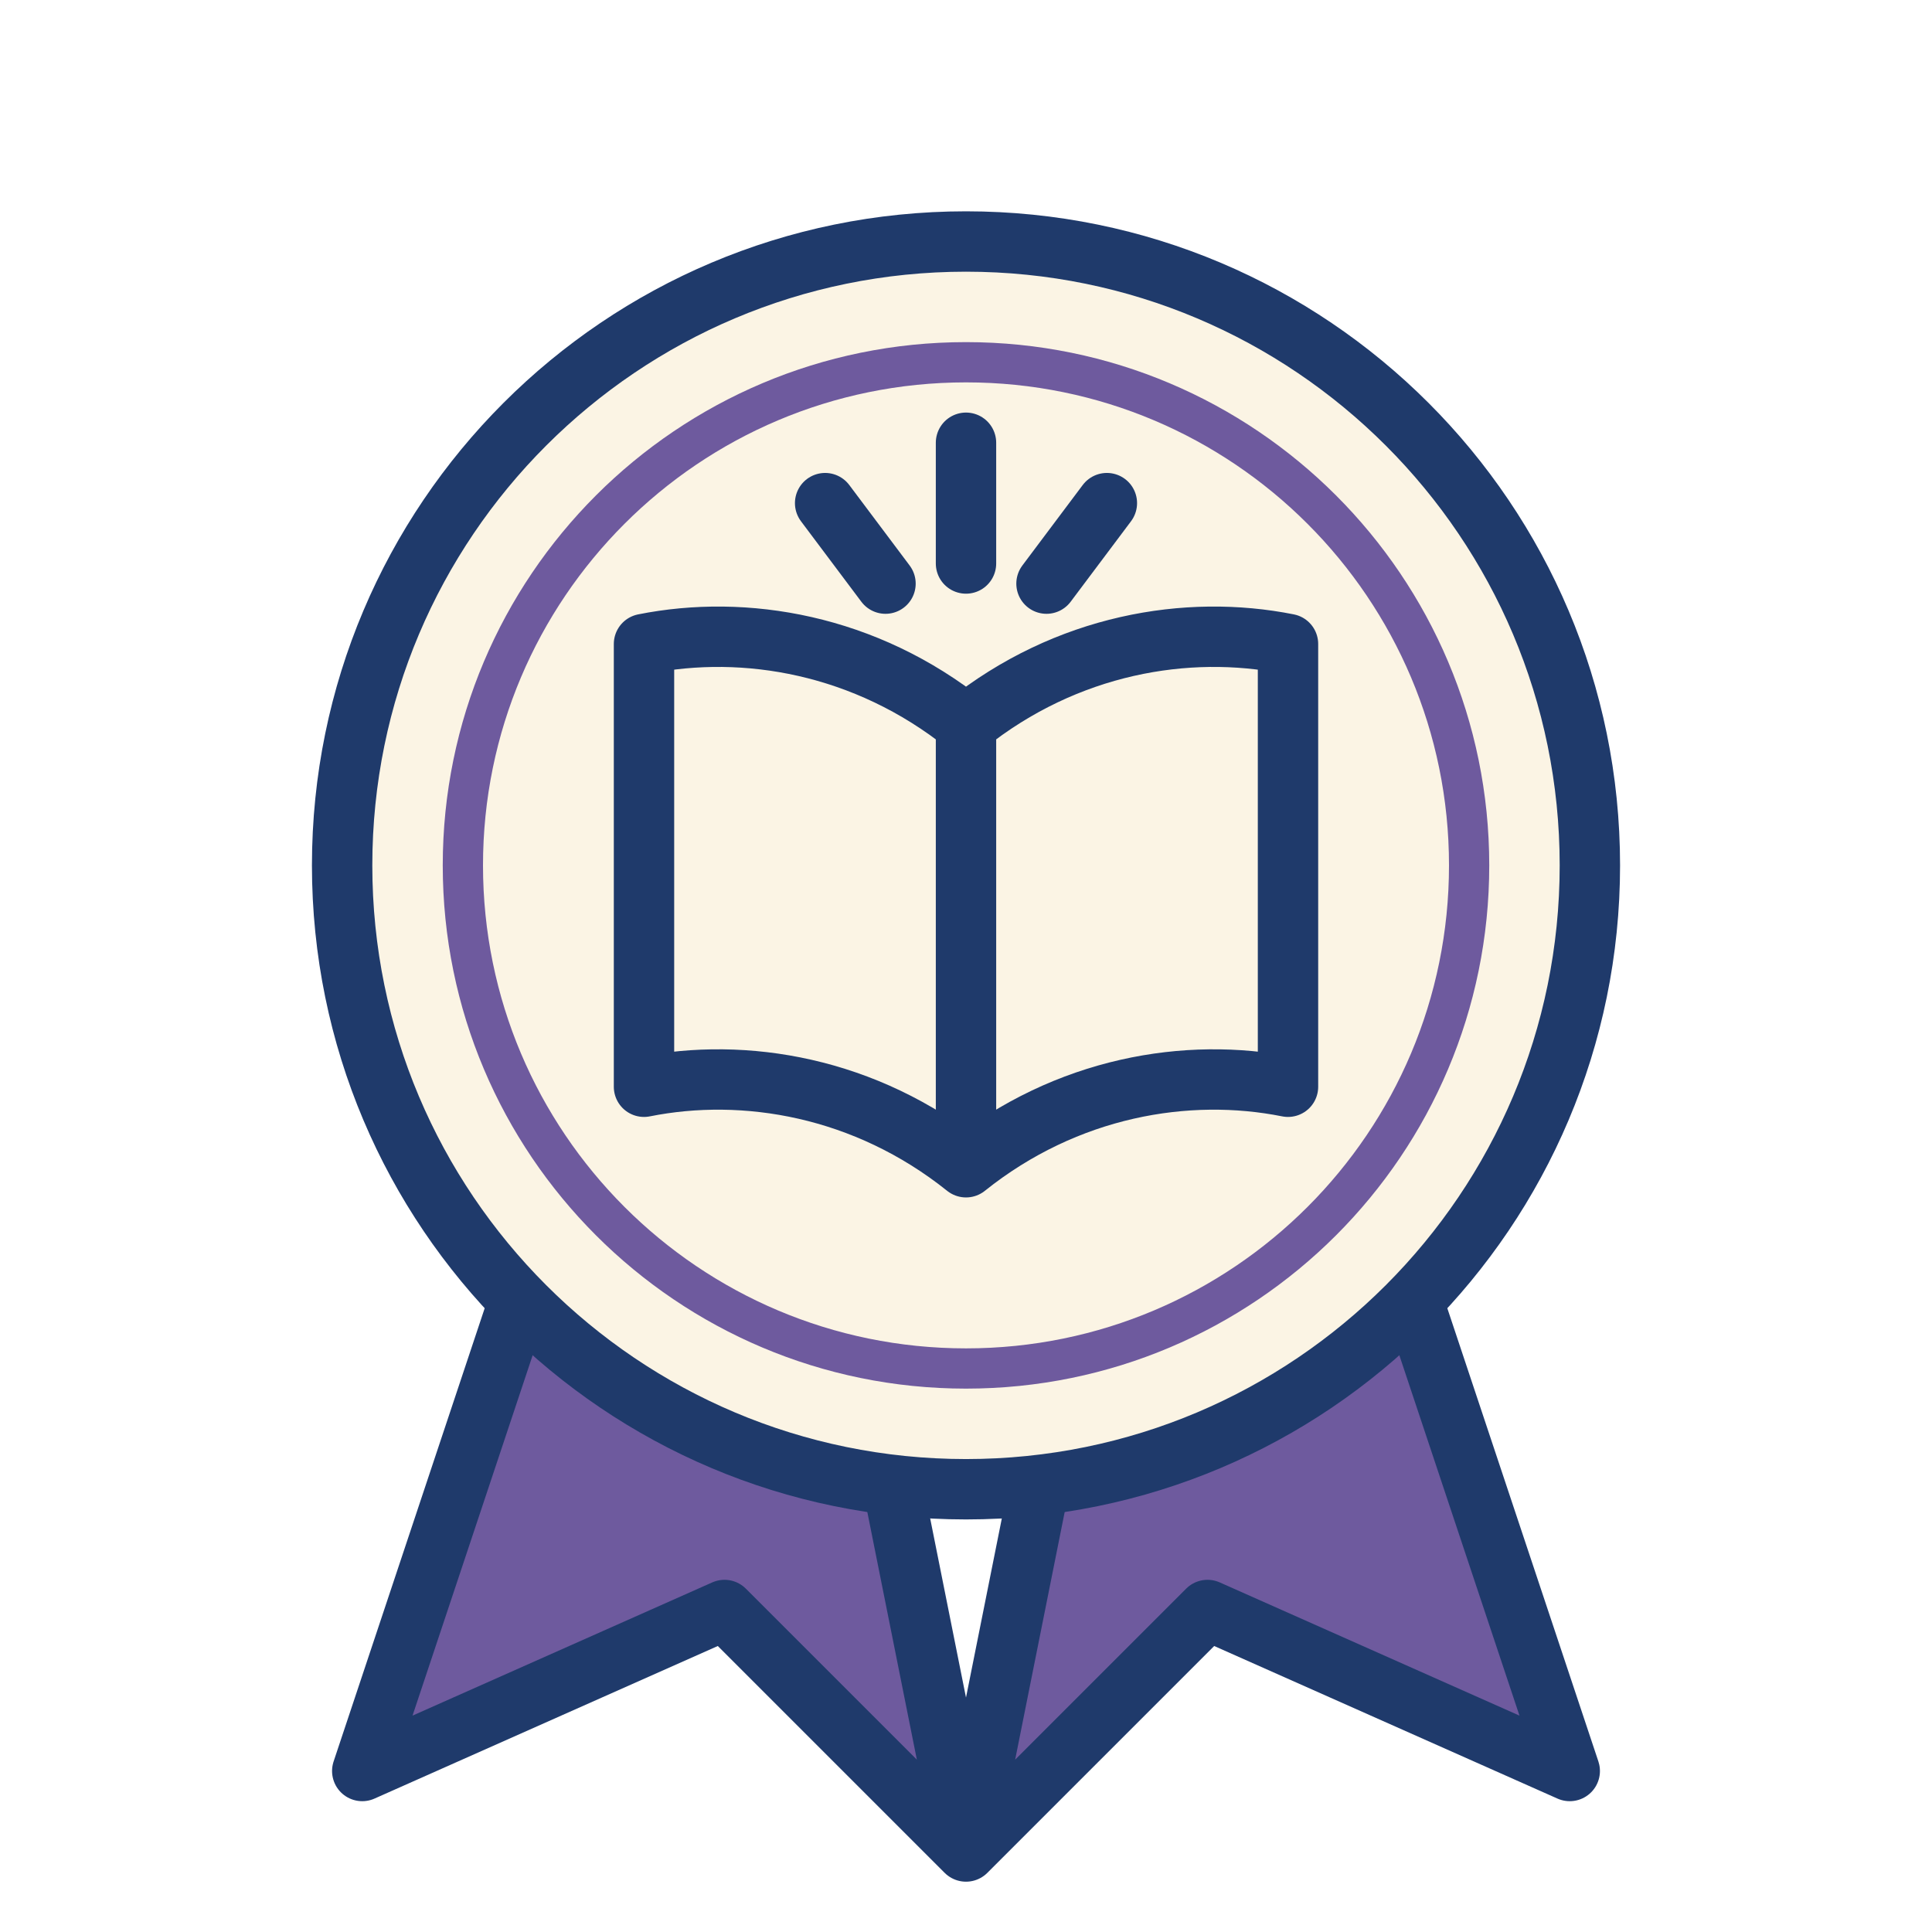
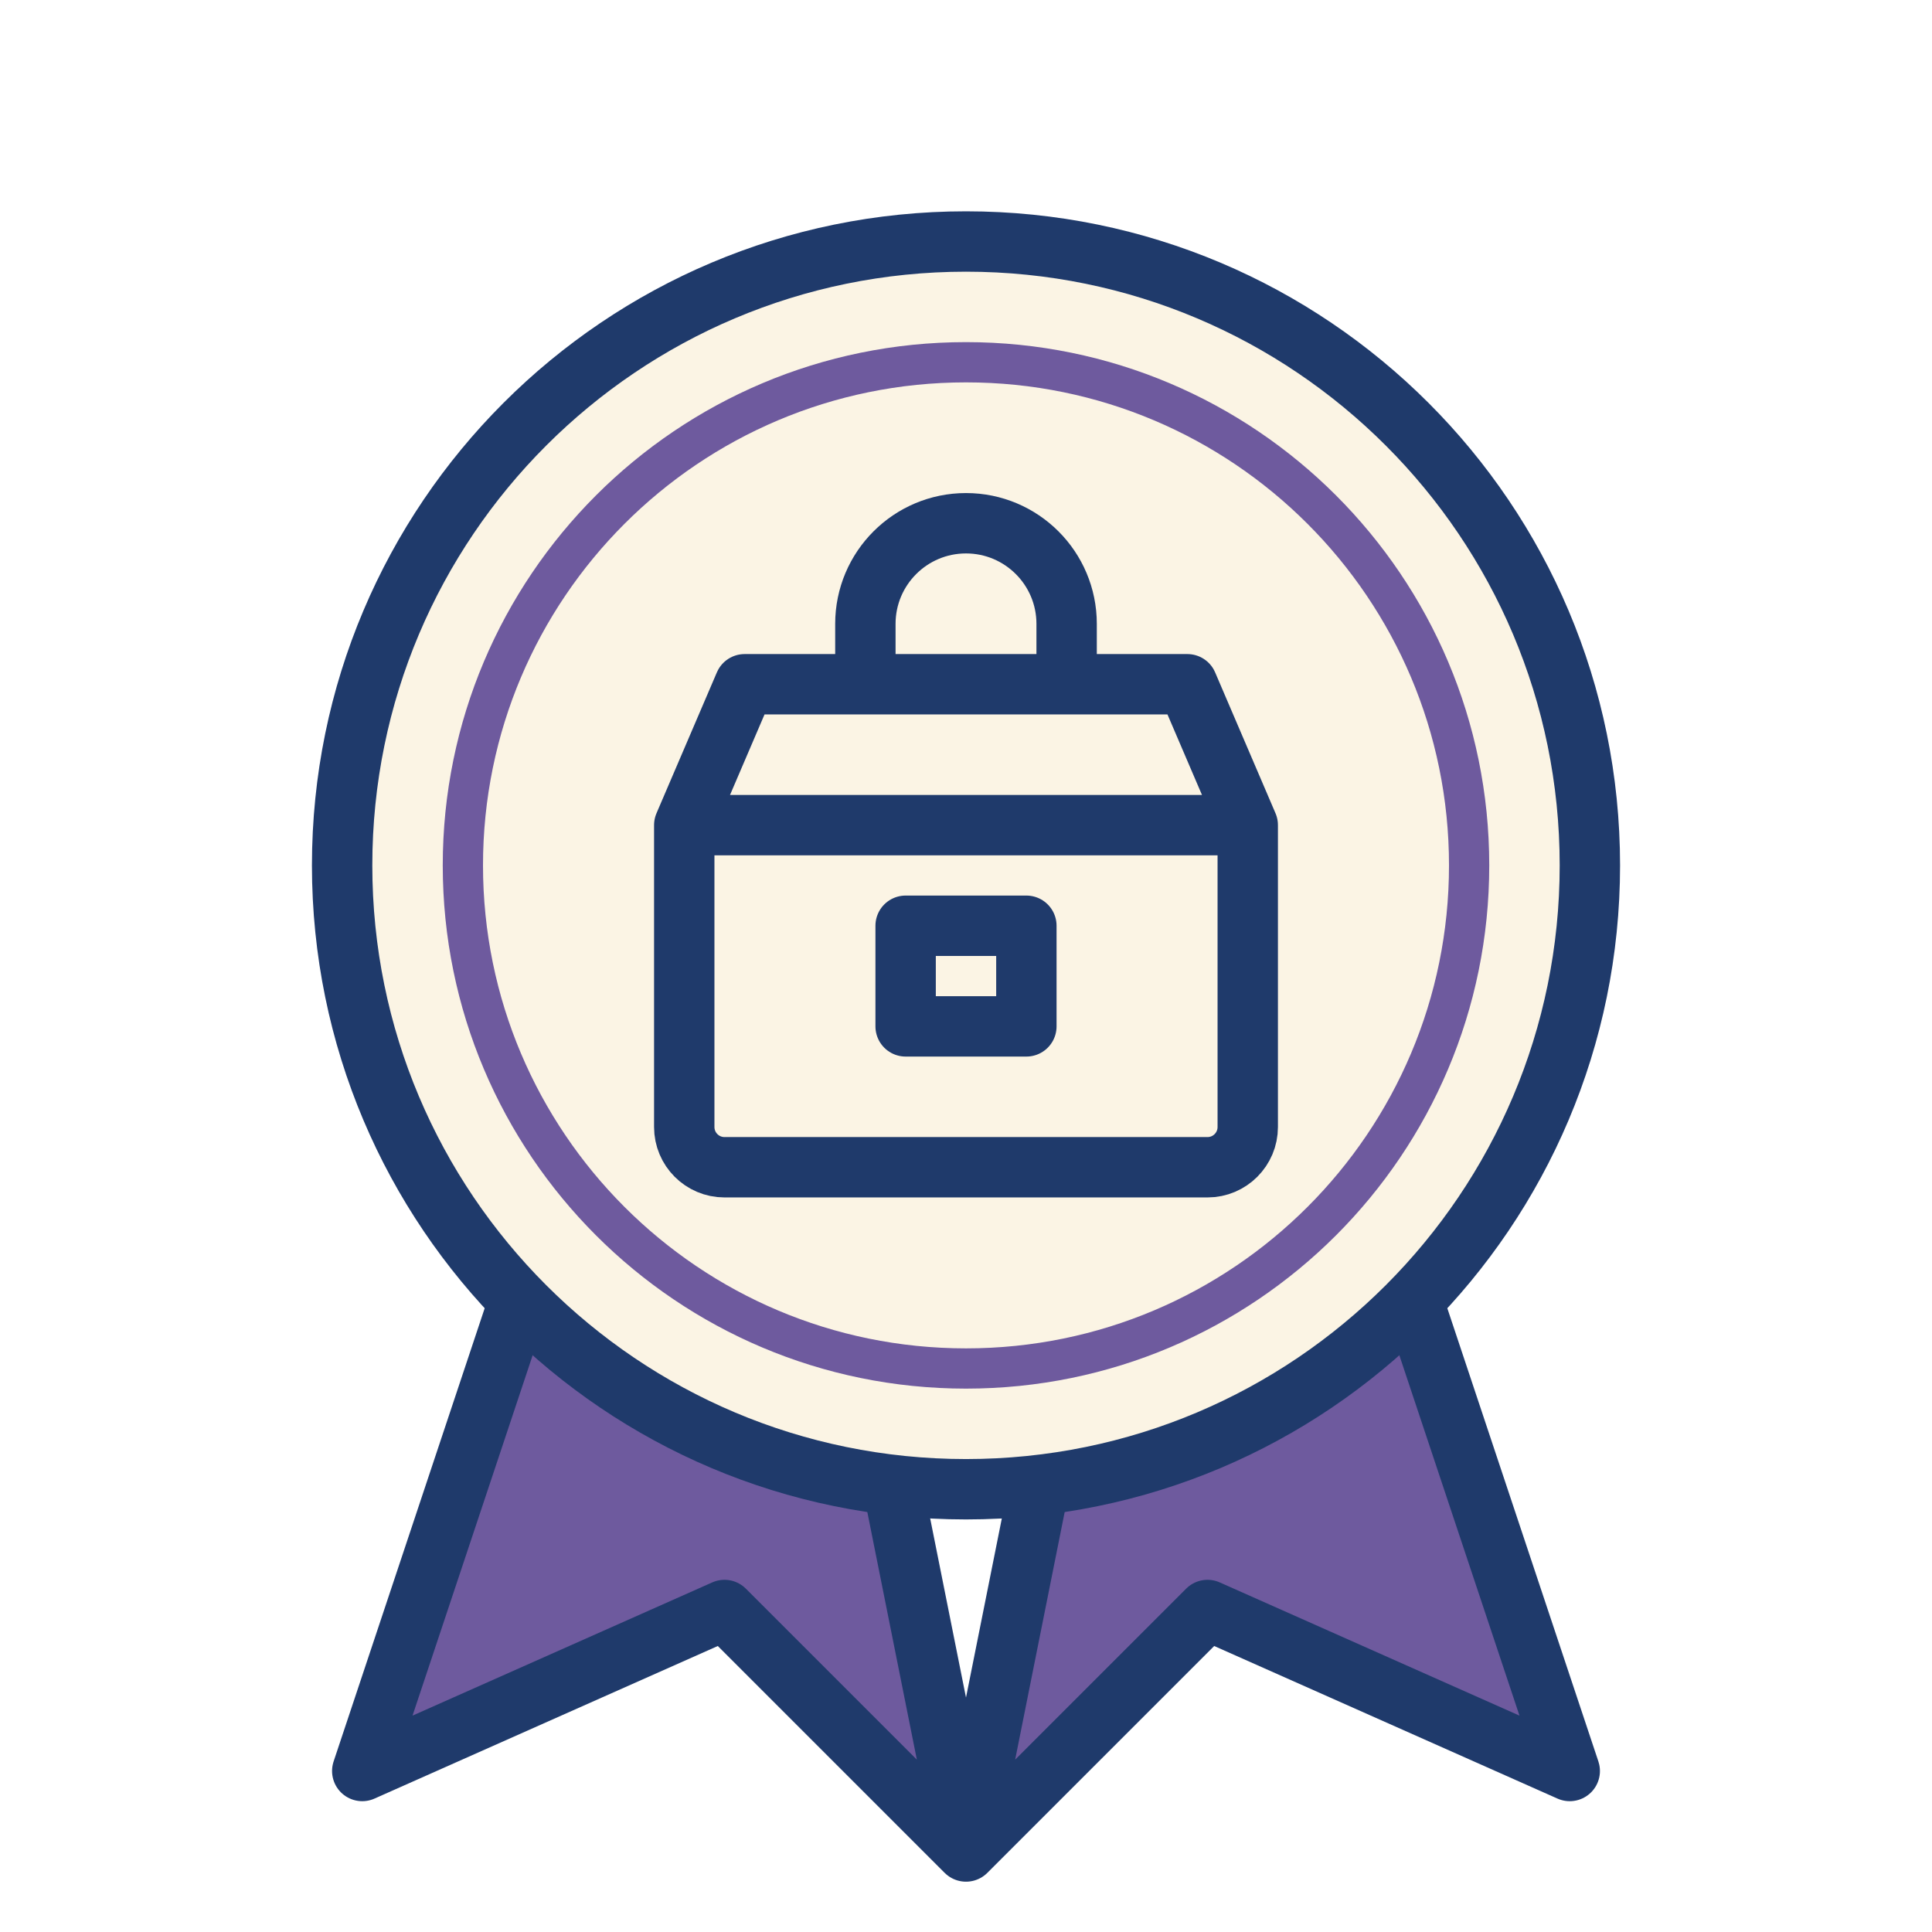
<svg xmlns="http://www.w3.org/2000/svg" viewBox="0 0 96 96" width="96" height="96" role="img" aria-labelledby="title">
  <path d="M26 64 18 88l18-8 12 12 5-25M70 64l8 24-18-8-12 12-5-25" fill="#6E5A9E" stroke="#1F3A6B" stroke-width="3" stroke-linejoin="round" />
  <circle cx="48" cy="43" r="31" fill="#FBF4E4" stroke="#1F3A6B" stroke-width="3" />
  <circle cx="48" cy="43" r="25" fill="none" stroke="#6E5A9E" stroke-width="2" />
  <g fill="none" stroke="#1F3A6B" stroke-width="3" stroke-linecap="round" stroke-linejoin="round">
-     <path d="M48 36v22M48 36c-5-4-11-5-16-4v22c5-1 11 0 16 4M48 36c5-4 11-5 16-4v22c-5-1-11 0-16 4M48 22v6M41 25l3 4M55 25l-3 4" />
+     <path d="M34 41h28v15a2 2 0 0 1-2 2H36a2 2 0 0 1-2-2zM34 41l3-7h22l3 7M43 34v-3a5 5 0 0 1 10 0v3M45 46h6v5h-6z" />
  </g>
</svg>
